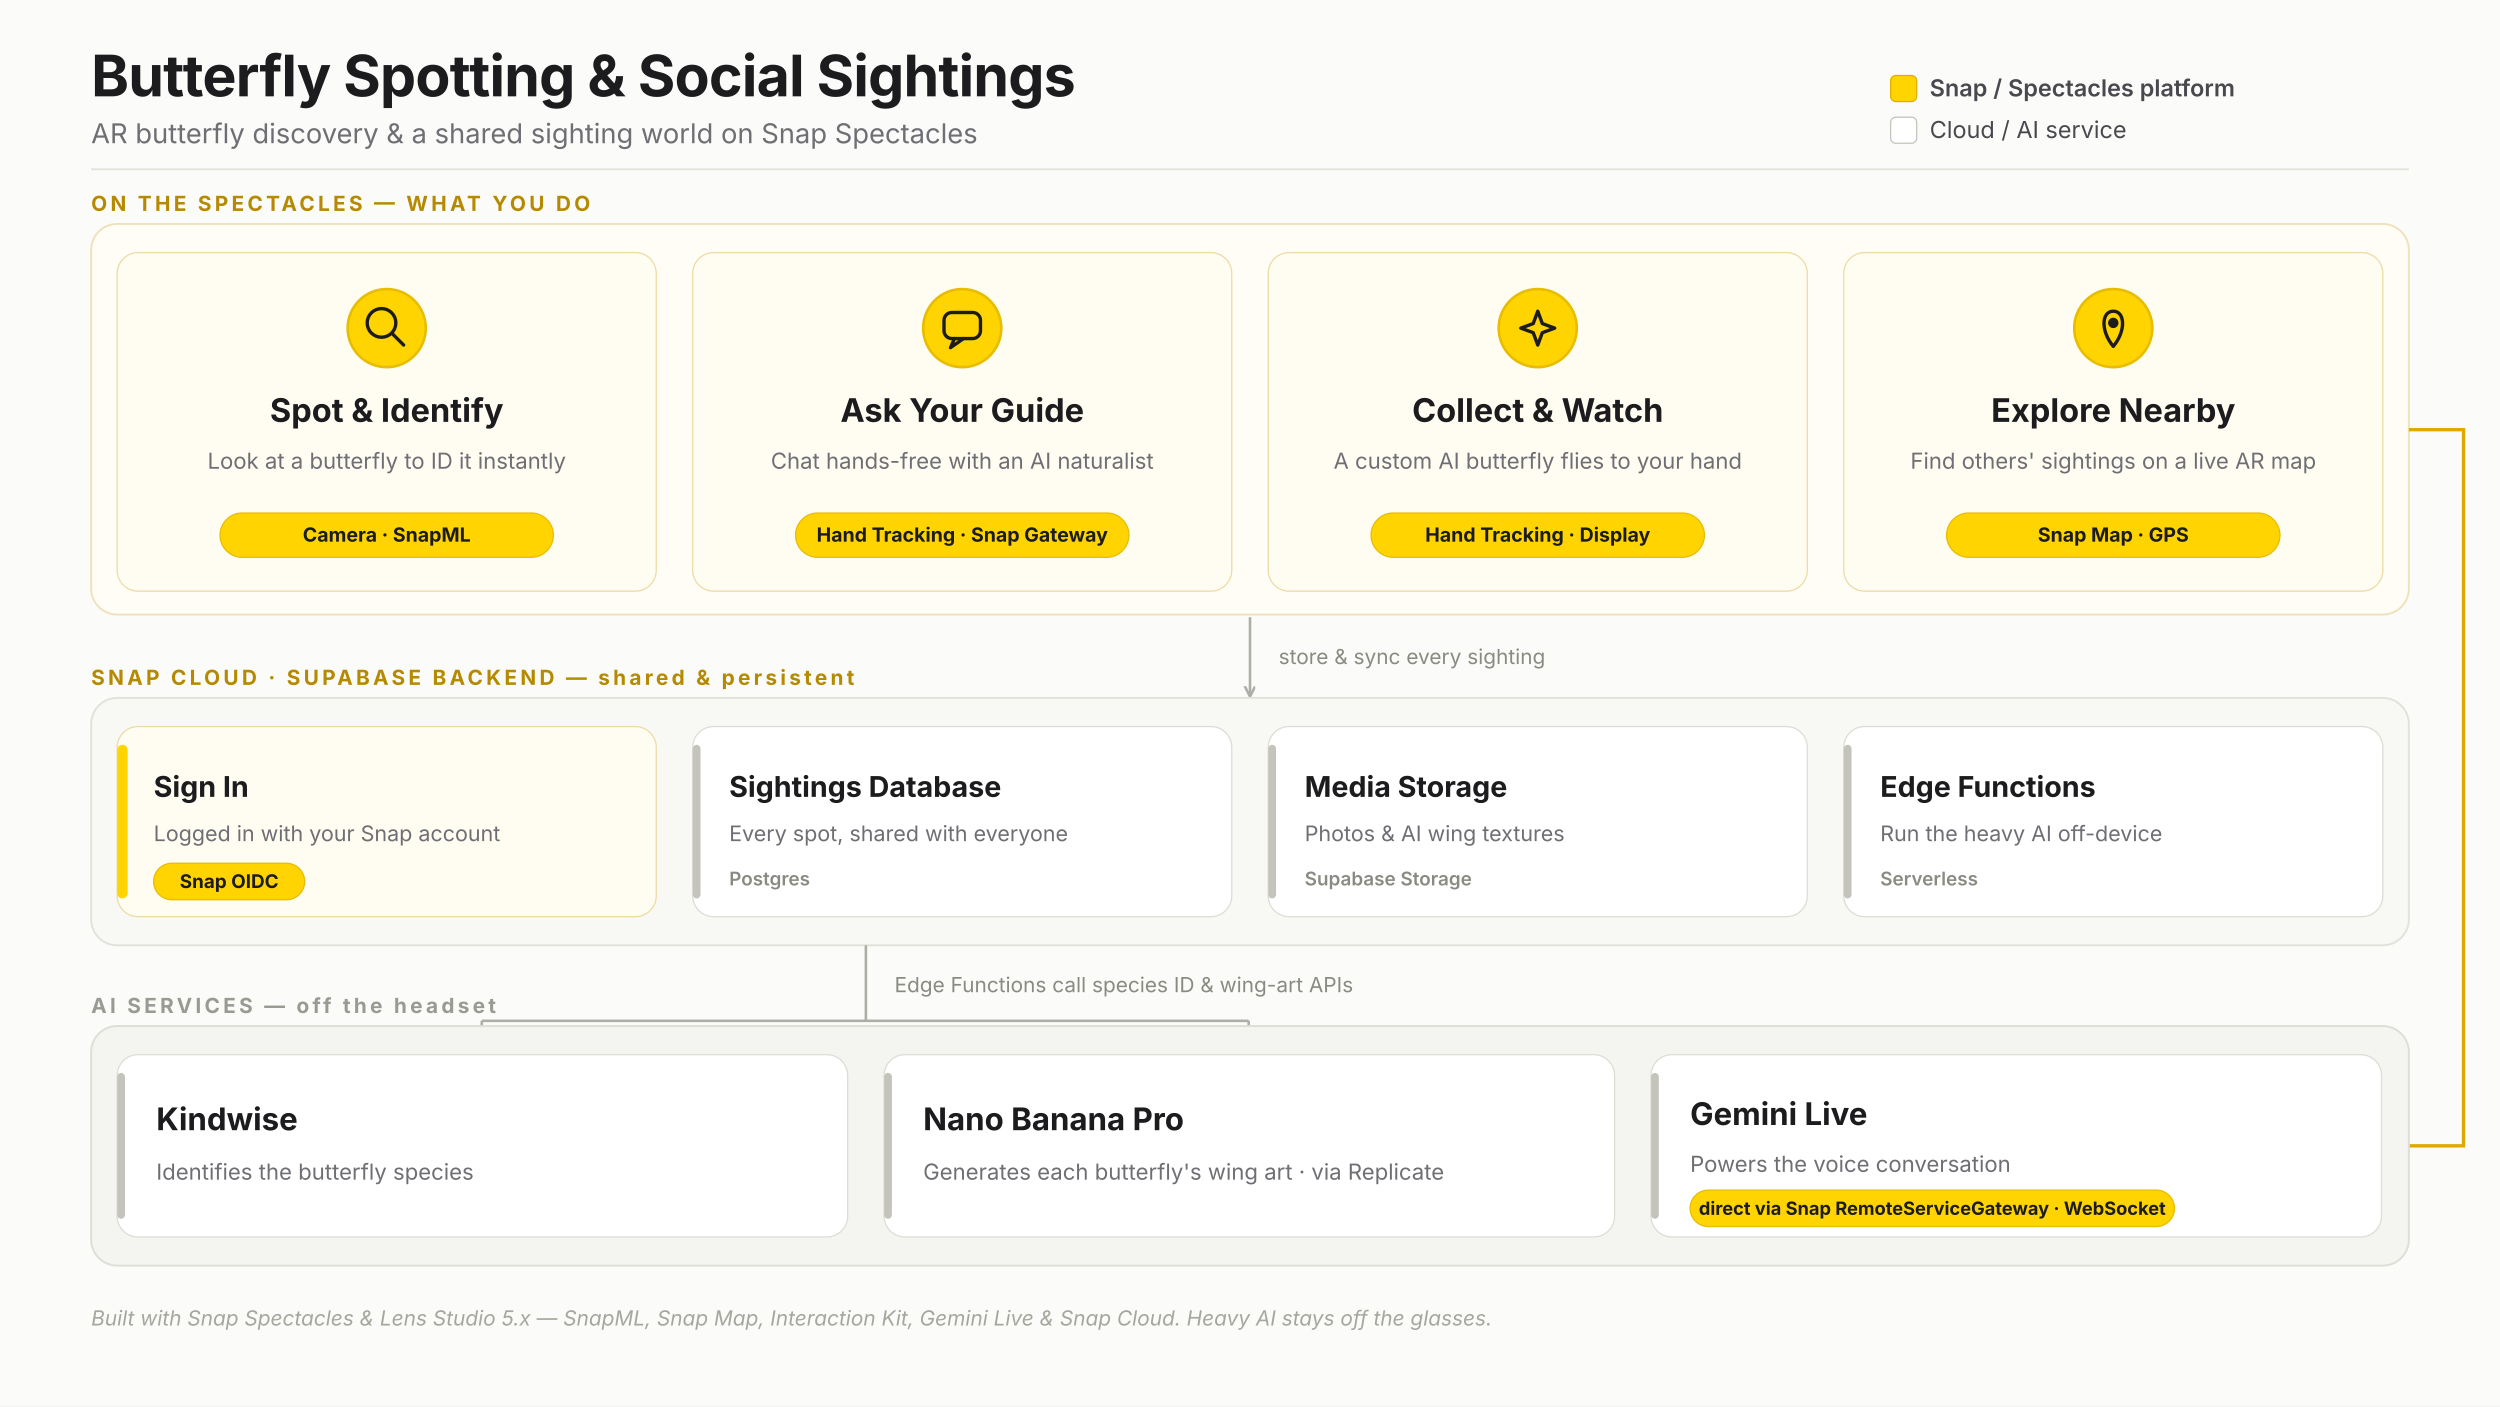
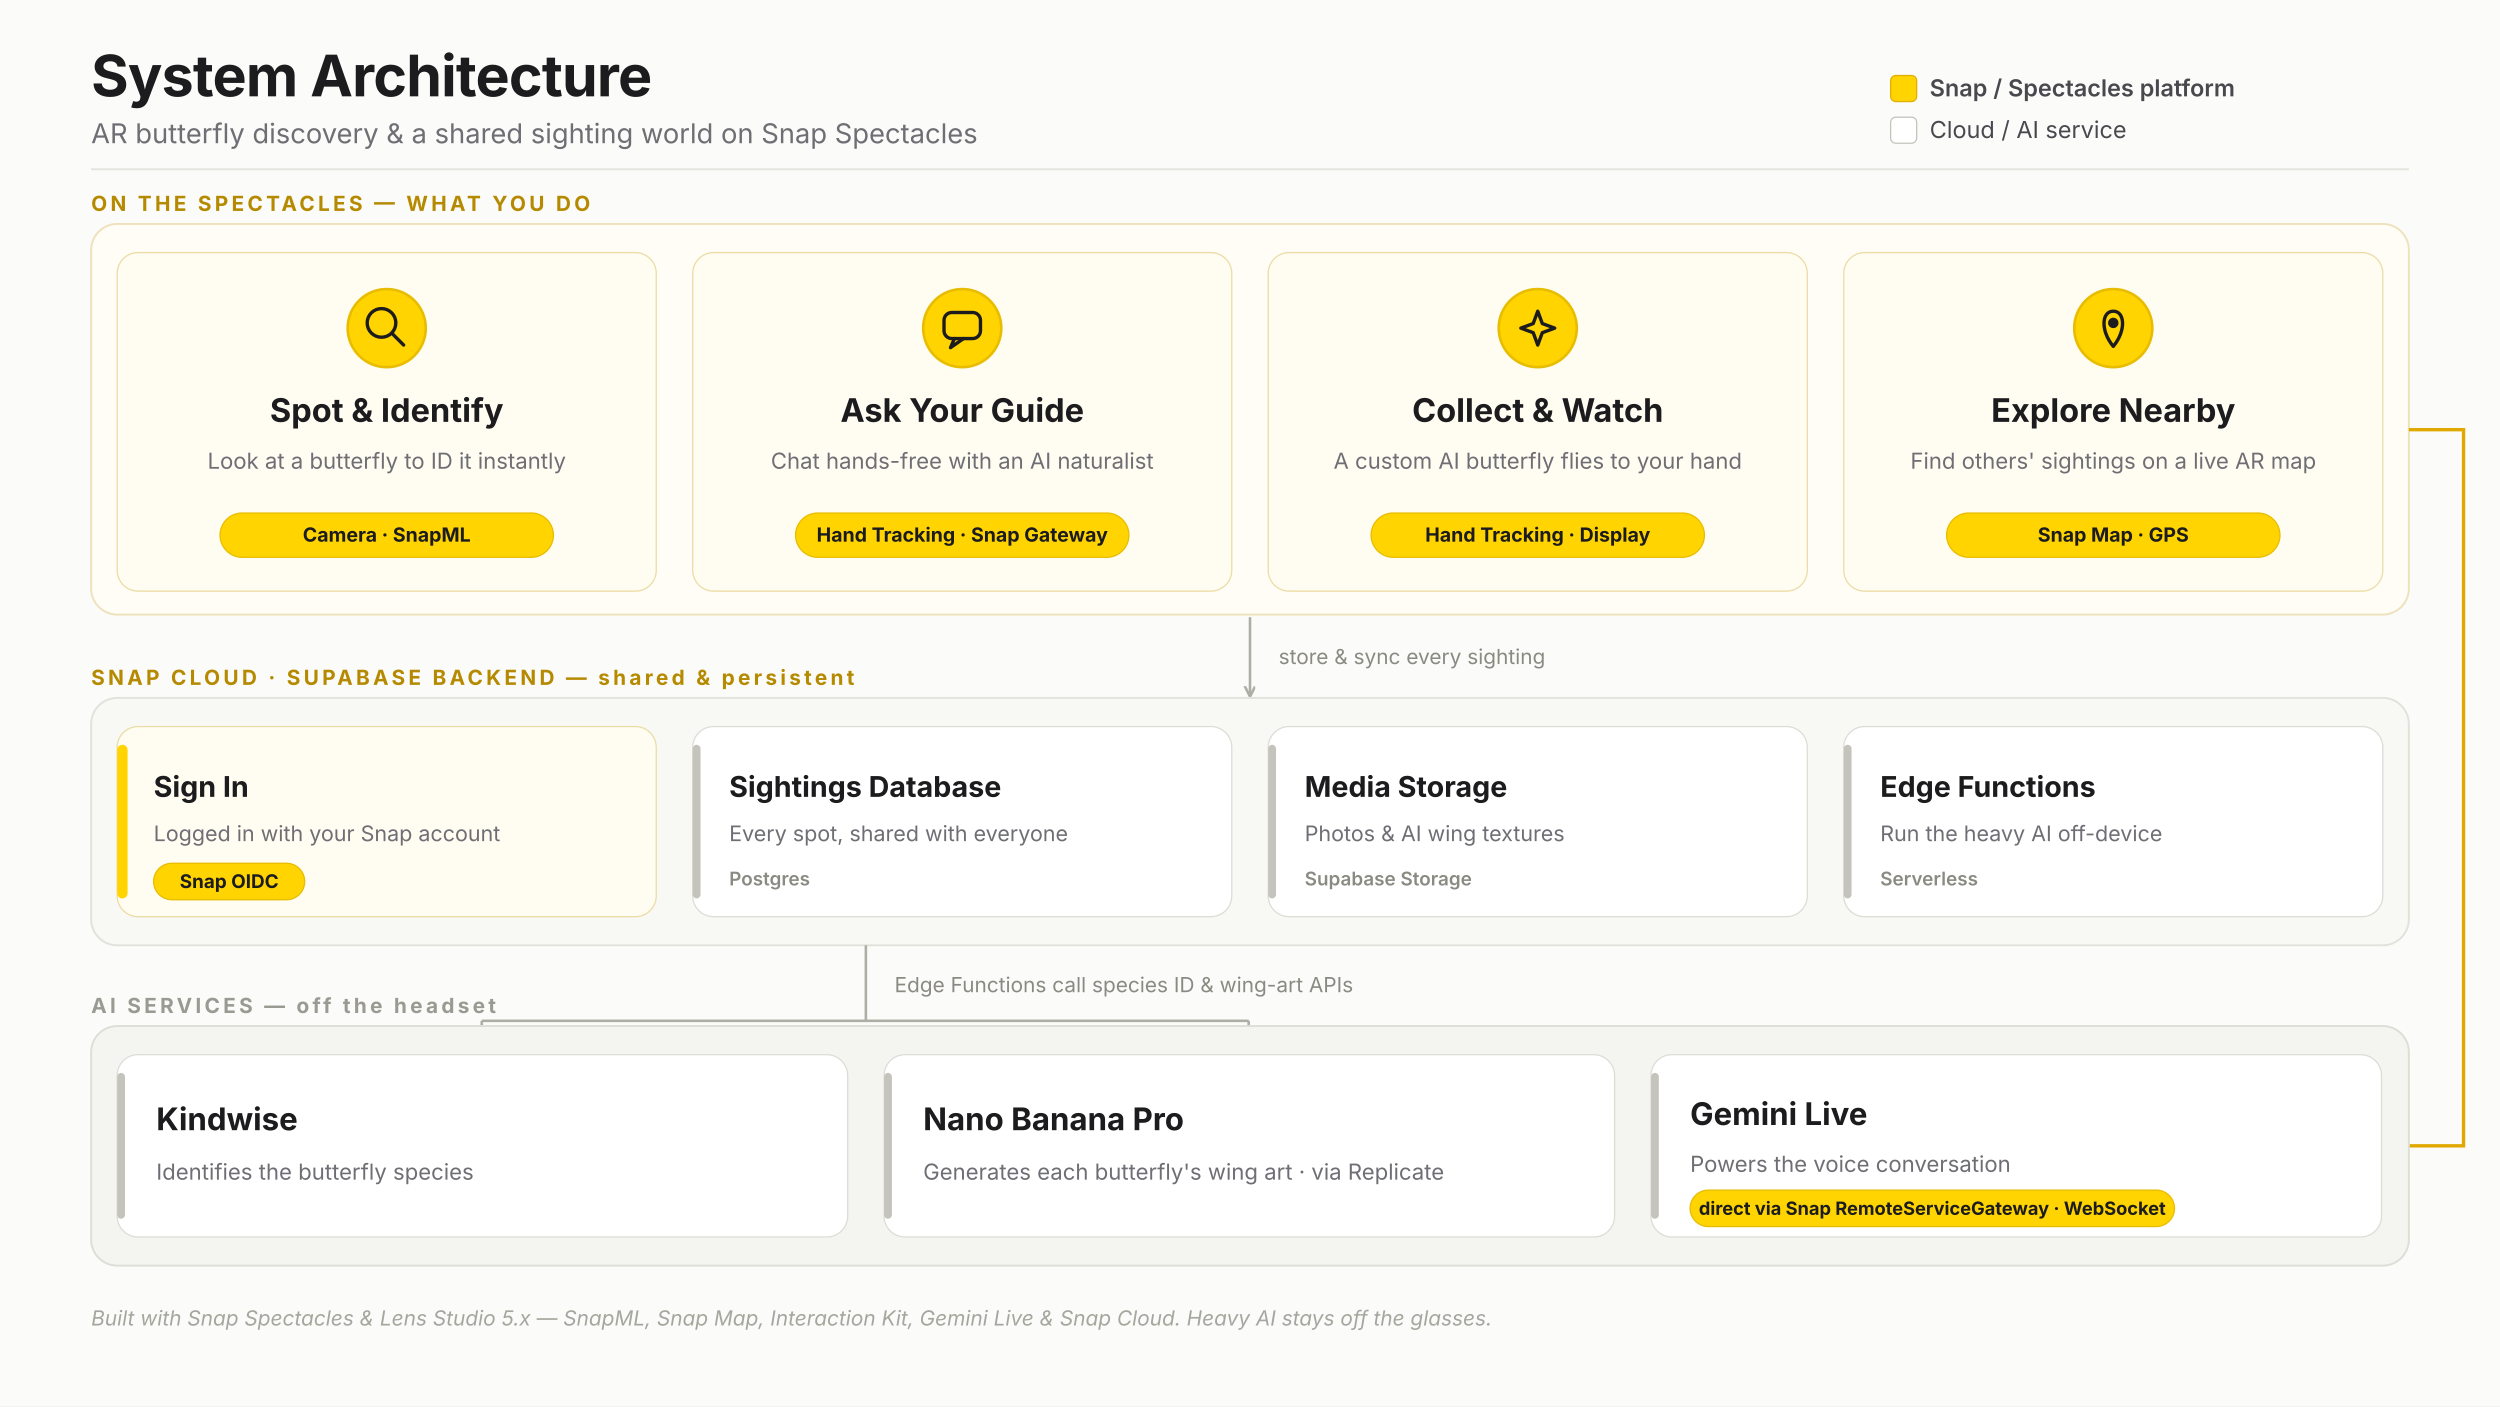
<svg xmlns="http://www.w3.org/2000/svg" width="1920" height="1080" viewBox="0 0 1920 1080" font-family="'Inter','Helvetica Neue',Arial,sans-serif">
  <defs>
    <marker id="arrow" markerWidth="11" markerHeight="11" refX="7" refY="4" orient="auto" markerUnits="userSpaceOnUse">
      <path d="M0,0 L8,4 L0,8" fill="none" stroke="#AEAEA6" stroke-width="2" stroke-linecap="round" stroke-linejoin="round" />
    </marker>
    <marker id="arrowY" markerWidth="12" markerHeight="12" refX="7" refY="4" orient="auto" markerUnits="userSpaceOnUse">
      <path d="M0,0 L8,4 L0,8" fill="none" stroke="#E0A800" stroke-width="2.4" stroke-linecap="round" stroke-linejoin="round" />
    </marker>
  </defs>
  <rect x="0" y="0" width="1920" height="1080" fill="#FBFBF9" />
-   <text x="70" y="74" font-size="44" font-weight="700" fill="#1C1C1E" letter-spacing="-0.6">Butterfly Spotting &amp; Social Sightings</text>
+   <text x="70" y="74" font-size="44" font-weight="700" fill="#1C1C1E" letter-spacing="-0.6">System Architecture</text>
  <text x="70" y="110" font-size="21" fill="#6E6E74">AR butterfly discovery &amp; a shared sighting world on Snap Spectacles</text>
  <rect x="1452" y="58" width="20" height="20" rx="4" fill="#FFD400" stroke="#E0B000" />
  <text x="1482" y="74" font-size="18" font-weight="600" fill="#48484E">Snap / Spectacles platform</text>
  <rect x="1452" y="90" width="20" height="20" rx="4" fill="#FFFFFF" stroke="#C4C4BC" />
  <text x="1482" y="106" font-size="18" fill="#48484E">Cloud / AI service</text>
  <line x1="70" y1="130" x2="1850" y2="130" stroke="#E4E4DE" stroke-width="1.5" />
  <text x="70" y="162" font-size="16" font-weight="700" fill="#B58A00" letter-spacing="2.5">ON THE SPECTACLES — WHAT YOU DO</text>
  <rect x="70" y="172" width="1780" height="300" rx="20" fill="#FFFDF6" stroke="#EEE2BC" stroke-width="1.5" />
  <g>
    <rect x="90" y="194" width="414" height="260" rx="16" fill="#FFFDF2" stroke="#EBDCA6" />
    <circle cx="297" cy="252" r="30" fill="#FFD400" stroke="#E8BC00" stroke-width="2" />
    <circle cx="293" cy="248" r="11" fill="none" stroke="#1C1C1E" stroke-width="2.6" />
    <line x1="301.8" y1="256.8" x2="310" y2="265" stroke="#1C1C1E" stroke-width="2.6" stroke-linecap="round" />
    <text x="297" y="324" font-size="25" font-weight="700" fill="#1C1C1E" text-anchor="middle">Spot &amp; Identify</text>
    <text x="297" y="360" font-size="17" fill="#6E6E74" text-anchor="middle">Look at a butterfly to ID it instantly</text>
    <rect x="169" y="394" width="256" height="34" rx="17" fill="#FFD400" stroke="#E8BC00" />
    <text x="297" y="416" font-size="15" font-weight="700" fill="#1C1C1E" text-anchor="middle">Camera · SnapML</text>
  </g>
  <g>
    <rect x="532" y="194" width="414" height="260" rx="16" fill="#FFFDF2" stroke="#EBDCA6" />
    <circle cx="739" cy="252" r="30" fill="#FFD400" stroke="#E8BC00" stroke-width="2" />
    <rect x="725" y="240" width="28" height="20" rx="6" fill="none" stroke="#1C1C1E" stroke-width="2.6" />
    <polyline points="733,260 730,267 740,260" fill="none" stroke="#1C1C1E" stroke-width="2.6" stroke-linejoin="round" stroke-linecap="round" />
    <text x="739" y="324" font-size="25" font-weight="700" fill="#1C1C1E" text-anchor="middle">Ask Your Guide</text>
    <text x="739" y="360" font-size="17" fill="#6E6E74" text-anchor="middle">Chat hands-free with an AI naturalist</text>
    <rect x="611" y="394" width="256" height="34" rx="17" fill="#FFD400" stroke="#E8BC00" />
    <text x="739" y="416" font-size="15" font-weight="700" fill="#1C1C1E" text-anchor="middle">Hand Tracking · Snap Gateway</text>
  </g>
  <g>
    <rect x="974" y="194" width="414" height="260" rx="16" fill="#FFFDF2" stroke="#EBDCA6" />
    <circle cx="1181" cy="252" r="30" fill="#FFD400" stroke="#E8BC00" stroke-width="2" />
    <path d="M1181,239 L1184.5,248.5 L1194,252 L1184.5,255.5 L1181,265 L1177.5,255.5 L1168,252 L1177.5,248.5 Z" fill="none" stroke="#1C1C1E" stroke-width="2.6" stroke-linejoin="round" />
    <text x="1181" y="324" font-size="25" font-weight="700" fill="#1C1C1E" text-anchor="middle">Collect &amp; Watch</text>
    <text x="1181" y="360" font-size="17" fill="#6E6E74" text-anchor="middle">A custom AI butterfly flies to your hand</text>
    <rect x="1053" y="394" width="256" height="34" rx="17" fill="#FFD400" stroke="#E8BC00" />
    <text x="1181" y="416" font-size="15" font-weight="700" fill="#1C1C1E" text-anchor="middle">Hand Tracking · Display</text>
  </g>
  <g>
    <rect x="1416" y="194" width="414" height="260" rx="16" fill="#FFFDF2" stroke="#EBDCA6" />
    <circle cx="1623" cy="252" r="30" fill="#FFD400" stroke="#E8BC00" stroke-width="2" />
    <path d="M1623,266 C1613,254 1614,239 1623,239 C1632,239 1633,254 1623,266 Z" fill="none" stroke="#1C1C1E" stroke-width="2.6" stroke-linejoin="round" />
    <circle cx="1623" cy="248" r="4" fill="#1C1C1E" />
    <text x="1623" y="324" font-size="25" font-weight="700" fill="#1C1C1E" text-anchor="middle">Explore Nearby</text>
    <text x="1623" y="360" font-size="17" fill="#6E6E74" text-anchor="middle">Find others' sightings on a live AR map</text>
    <rect x="1495" y="394" width="256" height="34" rx="17" fill="#FFD400" stroke="#E8BC00" />
    <text x="1623" y="416" font-size="15" font-weight="700" fill="#1C1C1E" text-anchor="middle">Snap Map · GPS</text>
  </g>
  <line x1="960" y1="474" x2="960" y2="534" stroke="#AEAEA6" stroke-width="2" marker-end="url(#arrow)" />
  <text x="982" y="510" font-size="16" fill="#8A8A82">store &amp; sync every sighting</text>
  <text x="70" y="526" font-size="16" font-weight="700" fill="#B58A00" letter-spacing="2.5">SNAP CLOUD · SUPABASE BACKEND — shared &amp; persistent</text>
  <rect x="70" y="536" width="1780" height="190" rx="20" fill="#F8F8F5" stroke="#E2E2DB" stroke-width="1.5" />
  <g>
    <rect x="90" y="558" width="414" height="146" rx="16" fill="#FFFDF2" stroke="#EBDCA6" />
    <rect x="90" y="572" width="8" height="118" rx="4" fill="#FFD400" />
    <text x="118" y="612" font-size="22" font-weight="700" fill="#1C1C1E">Sign In</text>
    <text x="118" y="646" font-size="16.5" fill="#6E6E74">Logged in with your Snap account</text>
    <rect x="118" y="663" width="116" height="28" rx="14" fill="#FFD400" stroke="#E8BC00" />
    <text x="176" y="682" font-size="14.5" font-weight="700" fill="#1C1C1E" text-anchor="middle">Snap OIDC</text>
  </g>
  <g>
    <rect x="532" y="558" width="414" height="146" rx="16" fill="#FFFFFF" stroke="#DDDDD6" />
    <rect x="532" y="572" width="6" height="118" rx="3" fill="#C4C4BC" />
    <text x="560" y="612" font-size="22" font-weight="700" fill="#1C1C1E">Sightings Database</text>
    <text x="560" y="646" font-size="16.5" fill="#6E6E74">Every spot, shared with everyone</text>
    <text x="560" y="680" font-size="14.5" font-weight="600" fill="#8A8A82">Postgres</text>
  </g>
  <g>
    <rect x="974" y="558" width="414" height="146" rx="16" fill="#FFFFFF" stroke="#DDDDD6" />
    <rect x="974" y="572" width="6" height="118" rx="3" fill="#C4C4BC" />
    <text x="1002" y="612" font-size="22" font-weight="700" fill="#1C1C1E">Media Storage</text>
    <text x="1002" y="646" font-size="16.5" fill="#6E6E74">Photos &amp; AI wing textures</text>
    <text x="1002" y="680" font-size="14.5" font-weight="600" fill="#8A8A82">Supabase Storage</text>
  </g>
  <g>
    <rect x="1416" y="558" width="414" height="146" rx="16" fill="#FFFFFF" stroke="#DDDDD6" />
    <rect x="1416" y="572" width="6" height="118" rx="3" fill="#C4C4BC" />
    <text x="1444" y="612" font-size="22" font-weight="700" fill="#1C1C1E">Edge Functions</text>
    <text x="1444" y="646" font-size="16.5" fill="#6E6E74">Run the heavy AI off-device</text>
    <text x="1444" y="680" font-size="14.5" font-weight="600" fill="#8A8A82">Serverless</text>
  </g>
  <line x1="665" y1="726" x2="665" y2="784" stroke="#AEAEA6" stroke-width="2" />
  <line x1="370" y1="784" x2="959" y2="784" stroke="#AEAEA6" stroke-width="2" />
  <line x1="370" y1="784" x2="370" y2="806" stroke="#AEAEA6" stroke-width="2" marker-end="url(#arrow)" />
  <line x1="959" y1="784" x2="959" y2="806" stroke="#AEAEA6" stroke-width="2" marker-end="url(#arrow)" />
  <text x="687" y="762" font-size="16" fill="#8A8A82">Edge Functions call species ID &amp; wing-art APIs</text>
  <path d="M1850,330 H1892 V880 H1834" fill="none" stroke="#E0A800" stroke-width="2.6" marker-end="url(#arrowY)" />
  <text x="70" y="778" font-size="16" font-weight="700" fill="#9A9A93" letter-spacing="2.5">AI SERVICES — off the headset</text>
  <rect x="70" y="788" width="1780" height="184" rx="20" fill="#F4F4F1" stroke="#DEDED7" stroke-width="1.5" />
  <g>
    <rect x="90" y="810" width="561" height="140" rx="16" fill="#FFFFFF" stroke="#DDDDD6" />
    <rect x="90" y="824" width="6" height="112" rx="3" fill="#C4C4BC" />
    <text x="120" y="868" font-size="24" font-weight="700" fill="#1C1C1E">Kindwise</text>
    <text x="120" y="906" font-size="17" fill="#6E6E74">Identifies the butterfly species</text>
  </g>
  <g>
    <rect x="679" y="810" width="561" height="140" rx="16" fill="#FFFFFF" stroke="#DDDDD6" />
    <rect x="679" y="824" width="6" height="112" rx="3" fill="#C4C4BC" />
    <text x="709" y="868" font-size="24" font-weight="700" fill="#1C1C1E">Nano Banana Pro</text>
    <text x="709" y="906" font-size="17" fill="#6E6E74">Generates each butterfly's wing art · via Replicate</text>
  </g>
  <g>
    <rect x="1268" y="810" width="561" height="140" rx="16" fill="#FFFFFF" stroke="#DDDDD6" />
    <rect x="1268" y="824" width="6" height="112" rx="3" fill="#C4C4BC" />
    <text x="1298" y="864" font-size="24" font-weight="700" fill="#1C1C1E">Gemini Live</text>
    <text x="1298" y="900" font-size="17" fill="#6E6E74">Powers the voice conversation</text>
    <rect x="1298" y="914" width="372" height="28" rx="14" fill="#FFD400" stroke="#E8BC00" />
    <text x="1484" y="933" font-size="14" font-weight="700" fill="#1C1C1E" text-anchor="middle">direct via Snap RemoteServiceGateway · WebSocket</text>
  </g>
  <text x="70" y="1018" font-size="16" fill="#A6A69E" font-style="italic">Built with Snap Spectacles &amp; Lens Studio 5.x — SnapML, Snap Map, Interaction Kit, Gemini Live &amp; Snap Cloud. Heavy AI stays off the glasses.</text>
</svg>
